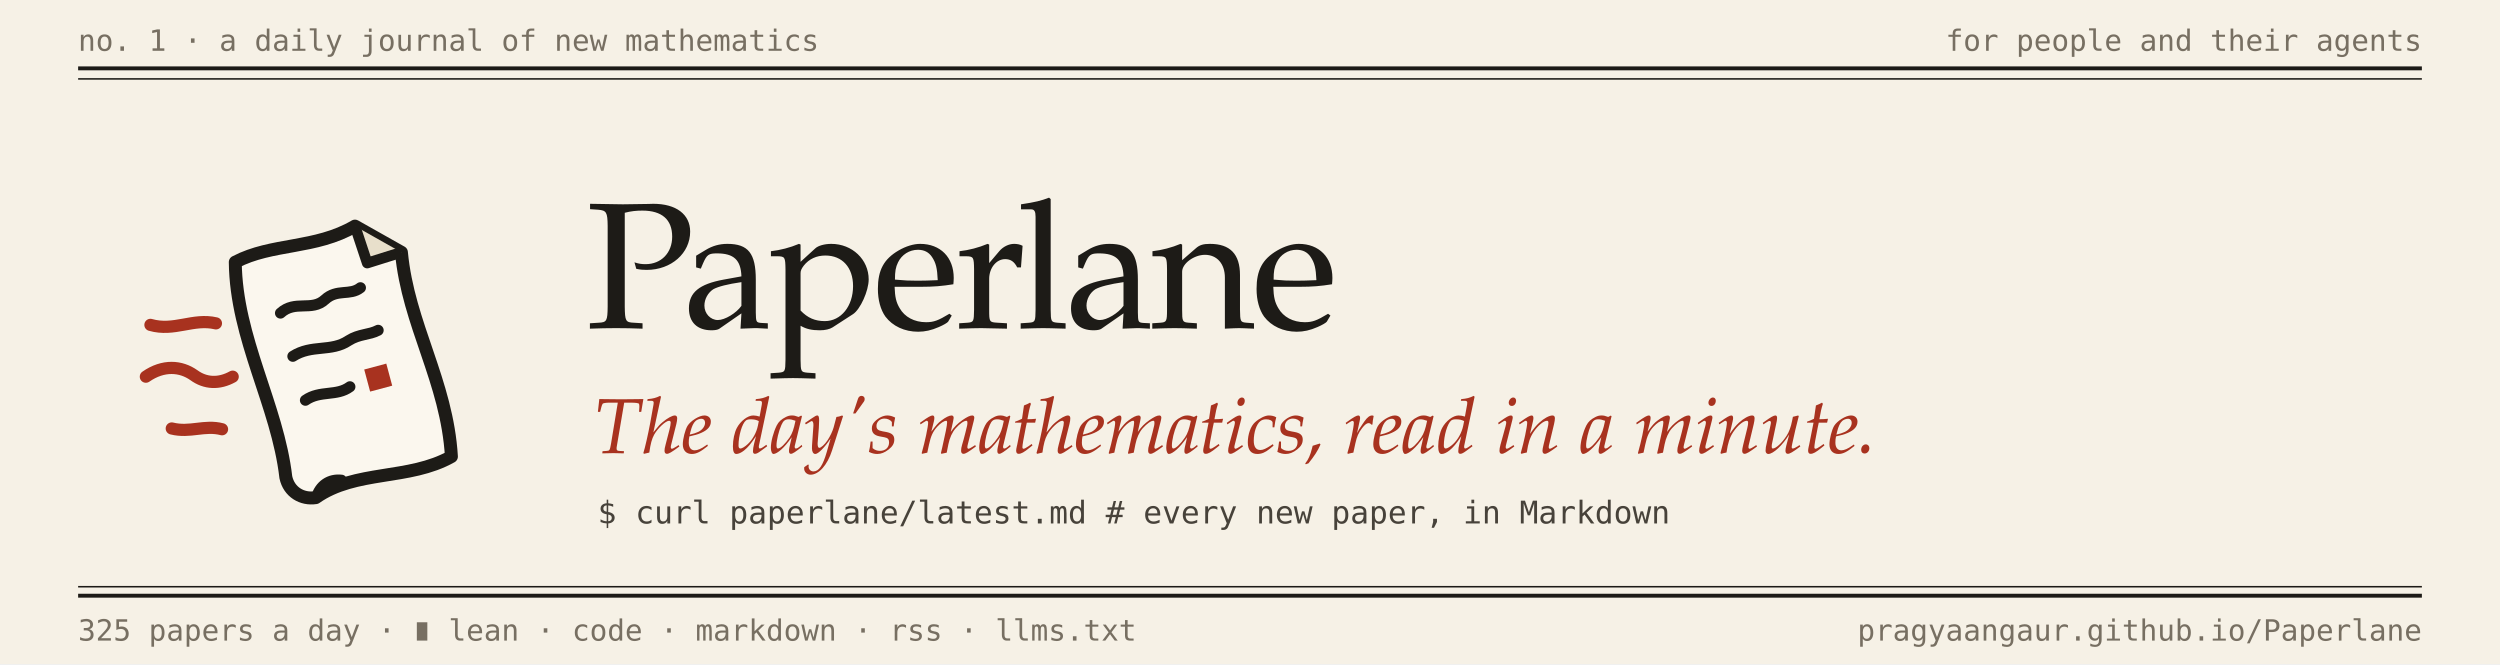
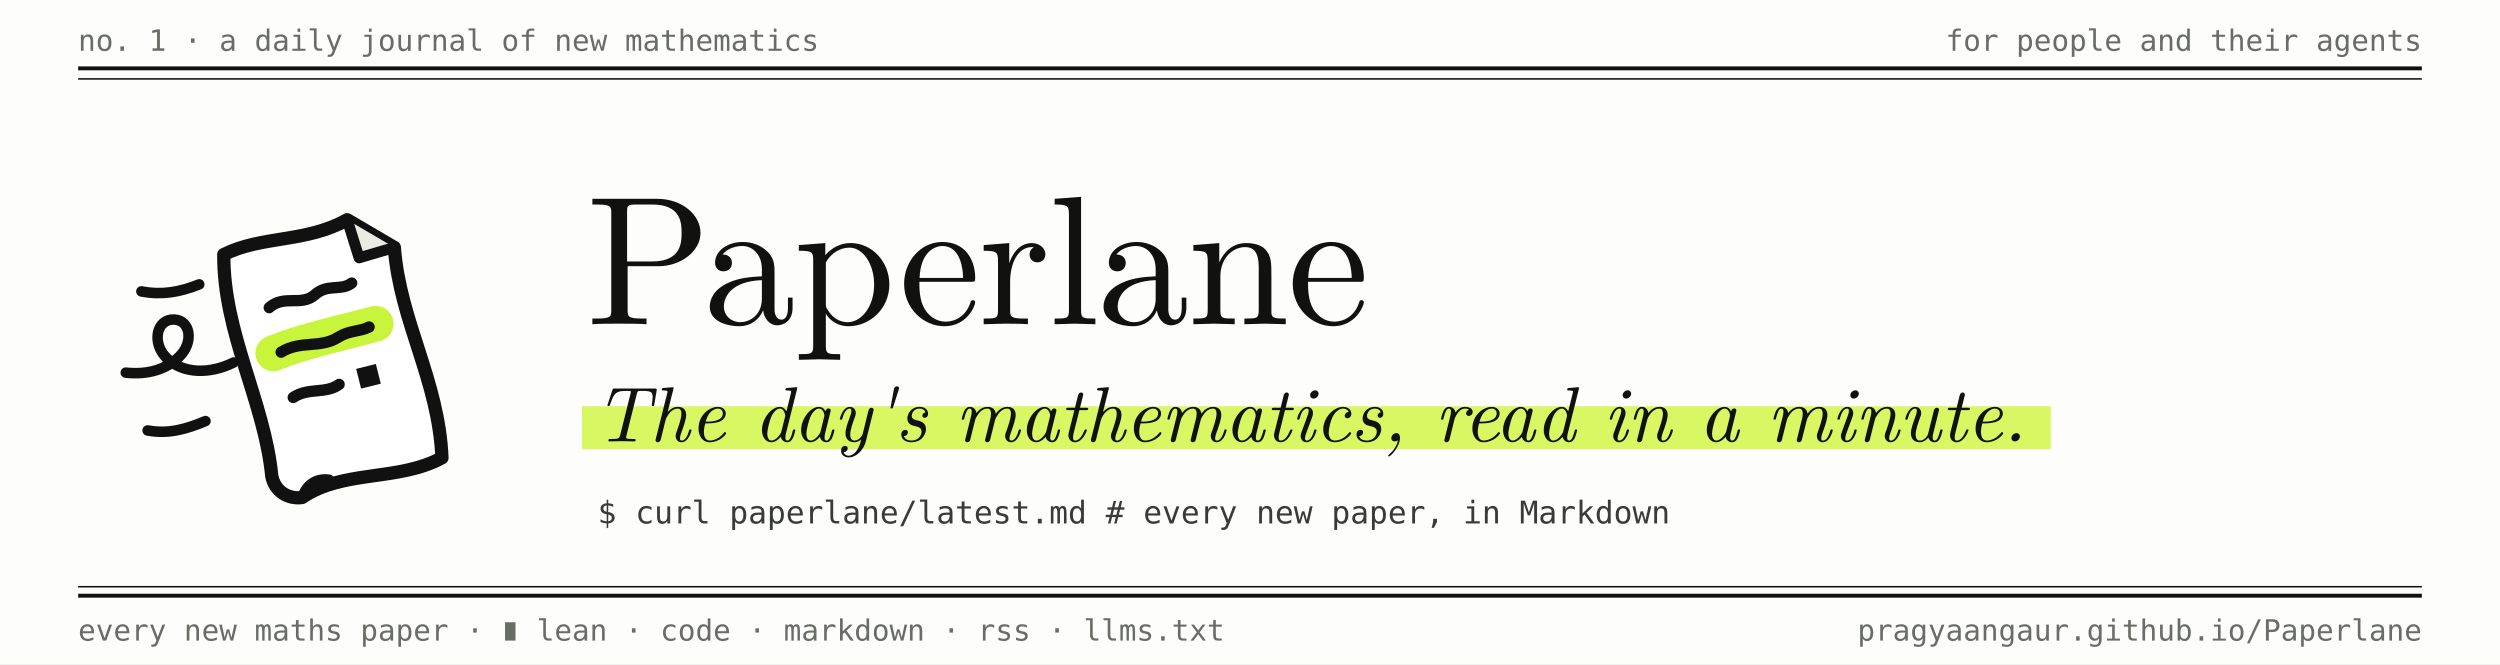
<svg xmlns="http://www.w3.org/2000/svg" viewBox="0 0 1280 340" width="1280" height="340">
-   <rect width="1280" height="340" fill="#f6f1e6" />
-   <rect x="40" y="34" width="1200" height="2" fill="#1d1b17" />
-   <rect x="40" y="40" width="1200" height="0.8" fill="#1d1b17" />
-   <rect x="40" y="300" width="1200" height="0.8" fill="#1d1b17" />
-   <rect x="40" y="304" width="1200" height="2" fill="#1d1b17" />
-   <g font-family="'JetBrains Mono', 'SF Mono', Menlo, Consolas, monospace" font-size="15" fill="#776f62">
+   <rect width="1280" height="340" fill="#fdfdfc" />
+   <rect x="40" y="34" width="1200" height="2" fill="#111210" />
+   <rect x="40" y="40" width="1200" height="0.8" fill="#111210" />
+   <rect x="40" y="300" width="1200" height="0.8" fill="#111210" />
+   <rect x="40" y="304" width="1200" height="2" fill="#111210" />
+   <g font-family="'JetBrains Mono', 'SF Mono', Menlo, Consolas, monospace" font-size="15" fill="#6a6d65">
    <text x="40" y="26">no. 1 · a daily journal of new mathematics</text>
    <text x="1240" y="26" text-anchor="end">for people and their agents</text>
-     <text x="40" y="328">325 papers a day · ∎ lean · code · markdown · rss · llms.txt</text>
+     <text x="40" y="328">every new maths paper · ∎ lean · code · markdown · rss · llms.txt</text>
    <text x="1240" y="328" text-anchor="end">pragyaangaur.github.io/Paperlane</text>
  </g>
-   <g transform="translate(70 86) scale(3.9)">
-     <g fill="none" stroke="#a8321f" stroke-width="1.6" stroke-linecap="round">
-       <path d="M1.8 20.6c3.1.9 5.6-.9 8.6-.2" />
-       <path d="M1.2 27.4c2.3-1.6 4.6-1.4 6.3-.2 1.5 1.1 3.3 1.2 5.1.2" />
-       <path d="M4.6 34.2c2.4.6 4.3-.5 6.6.1" />
+   <g transform="translate(62 82) scale(4)">
+     <g fill="none" stroke="#111" stroke-width="1.35" stroke-linecap="round" stroke-linejoin="round">
+       <path d="M2.6 16.8c2.6.5 4.9.1 7.4-.9" />
+       <path d="M.6 27.2c2.8.3 5.2-.4 6.9-2.1 1.8-1.8 1.4-4.6-.7-4.7-2.3-.1-2.9 3-1 4.9 2.1 2.1 5.6 2.1 8.6.6" />
+       <path d="M3.4 34.6c2.7.5 5-.2 7.4-1.2" />
    </g>
-     <g transform="rotate(-15 29 24)">
-       <path d="M16.5 8.6c5.3-1.2 10.6 1.1 16.4-.5l5 4.9c-1.6 9.4 1.4 17.9-.6 27.6-6.2 1.6-12.6-1.6-18.6.6-1.8-.2-3.2-1.6-3.1-3.6 1.4-9.4-1.6-19.3.9-29z" fill="#fbf7ee" stroke="#1d1b17" stroke-width="1.7" stroke-linejoin="round" />
-       <path d="M32.9 8.1l.3 5.1 4.7-.2" fill="#e8dfcb" stroke="#1d1b17" stroke-width="1.4" stroke-linejoin="round" />
-       <path d="M18.7 41.2c.9-1.5 2.4-2 3.9-1.4" fill="none" stroke="#1d1b17" stroke-width="1.3" stroke-linecap="round" />
-       <g fill="none" stroke="#1d1b17" stroke-width="1.45" stroke-linecap="round">
+     <g transform="rotate(-14 29 24)">
+       <path d="M16.5 8.6c5.3-1.2 10.6 1.1 16.4-.5l5 4.9c-1.6 9.4 1.4 17.9-.6 27.6-6.2 1.6-12.6-1.6-18.6.6-1.8-.2-3.2-1.6-3.1-3.6 1.4-9.4-1.6-19.3.9-29z" fill="#fff" stroke="#111" stroke-width="1.7" stroke-linejoin="round" />
+       <path d="M32.9 8.1l.3 5.1 4.7-.2" fill="#e9ebe4" stroke="#111" stroke-width="1.4" stroke-linejoin="round" />
+       <path d="M18.7 41.2c.9-1.5 2.4-2 3.9-1.4" fill="none" stroke="#111" stroke-width="1.3" stroke-linecap="round" />
+       <path d="M19.6 22.4c4.2-.6 8.6-.4 13.6-.5" fill="none" stroke="#c8f53c" stroke-width="4.6" stroke-linecap="round" />
+       <g fill="none" stroke="#111" stroke-width="1.45" stroke-linecap="round">
        <path d="M20.5 16.6c2.3-1.2 4 .9 6.1-.2 1.9-1 3.3.4 4.9-.3" />
        <path d="M20.6 22.5c2.8-.9 5 .8 7.6-.1 1.6-.5 2.8 0 4.1-.3" />
        <path d="M20.7 28.5c2.2-.8 4.1.6 6.1-.2" />
      </g>
-       <rect x="29.2" y="26.6" width="3" height="3" fill="#a8321f" />
+       <rect x="29.4" y="26.9" width="2.6" height="2.6" fill="#111" />
    </g>
  </g>
-   <text x="300" y="168" font-family="'Iowan Old Style', 'Palatino Linotype', Palatino, Georgia, serif" font-size="92" fill="#1d1b17" letter-spacing="-2">Paperlane</text>
-   <text x="304" y="232" font-family="'Iowan Old Style', 'Palatino Linotype', Palatino, Georgia, serif" font-size="40" font-style="italic" fill="#a8321f">The day's mathematics, read in a minute.</text>
-   <text x="306" y="268" font-family="'JetBrains Mono', 'SF Mono', Menlo, Consolas, monospace" font-size="16" fill="#47423a">$ curl paperlane/latest.md  # every new paper, in Markdown</text>
+   <text x="300" y="166" font-family="'Latin Modern Roman', 'CMU Serif', 'Computer Modern', Georgia, 'Times New Roman', serif" font-size="94" fill="#111210" letter-spacing="-1">Paperlane</text>
+   <rect x="298" y="208" width="752" height="22" fill="#d9f763" />
+   <text x="304" y="226" font-family="'Latin Modern Roman', 'CMU Serif', 'Computer Modern', Georgia, 'Times New Roman', serif" font-size="40" font-style="italic" fill="#111210">The day's mathematics, read in a minute.</text>
+   <text x="306" y="268" font-family="'JetBrains Mono', 'SF Mono', Menlo, Consolas, monospace" font-size="16" fill="#393b36">$ curl paperlane/latest.md  # every new paper, in Markdown</text>
</svg>
